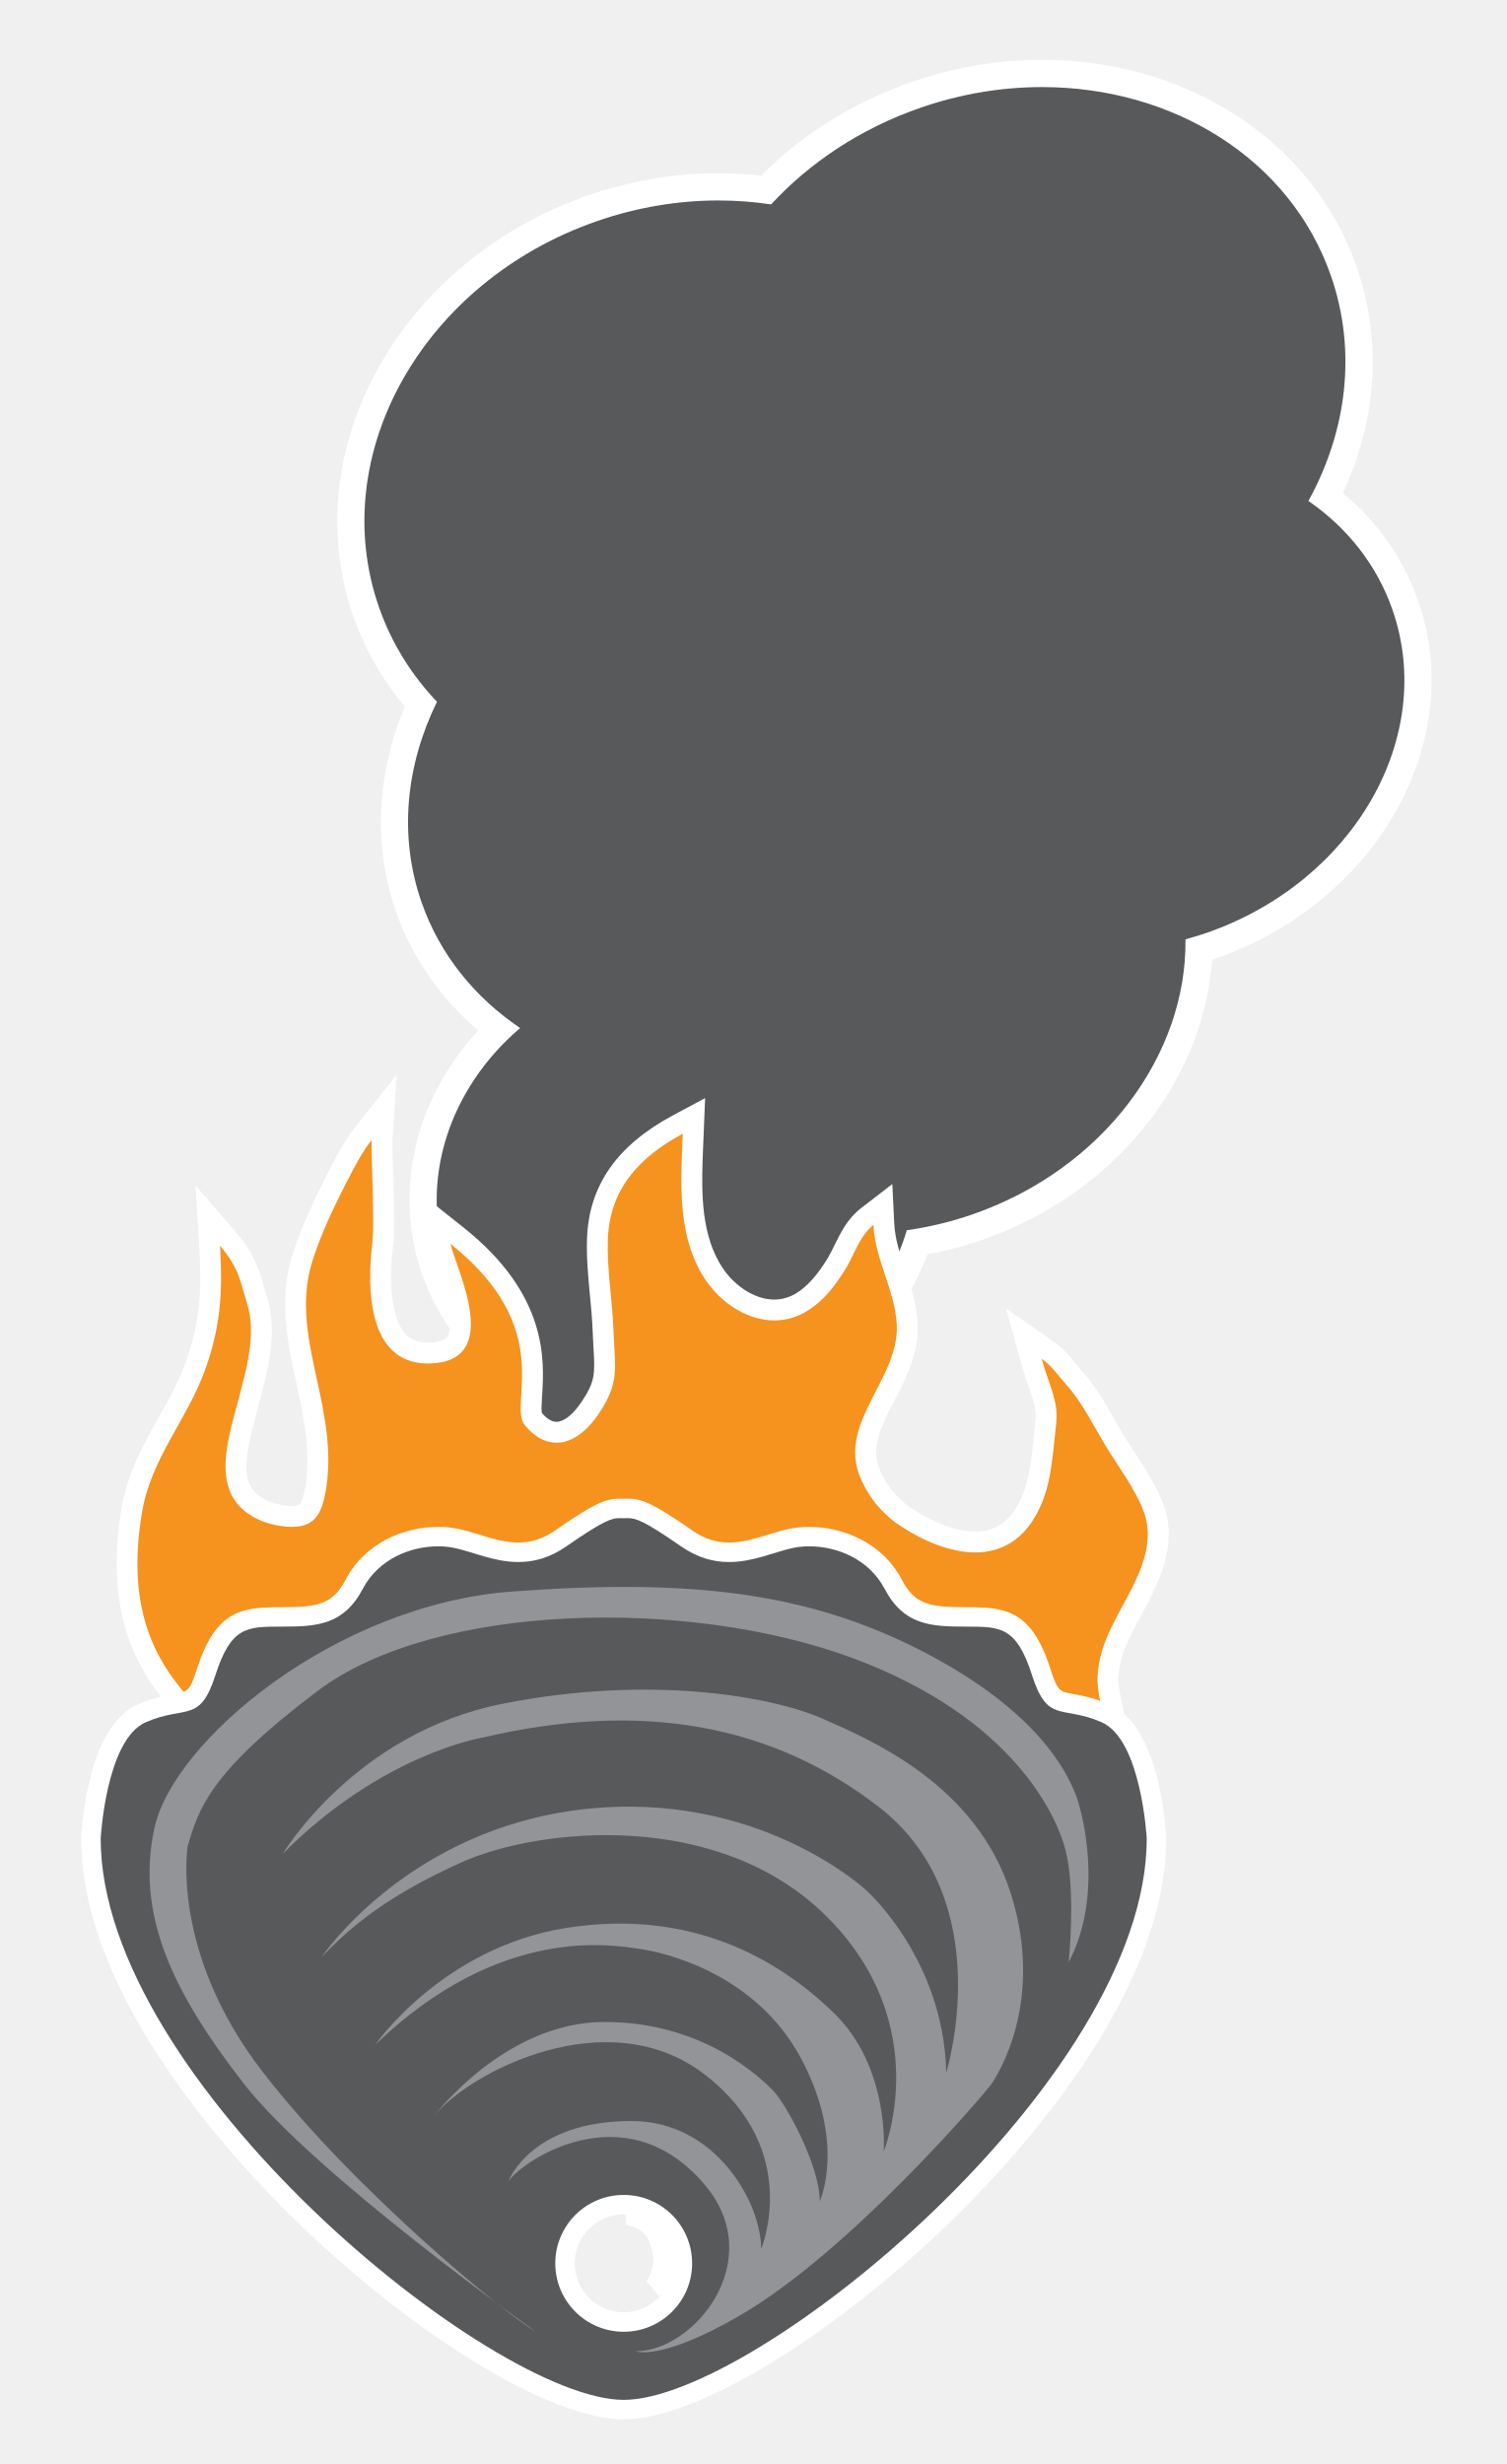
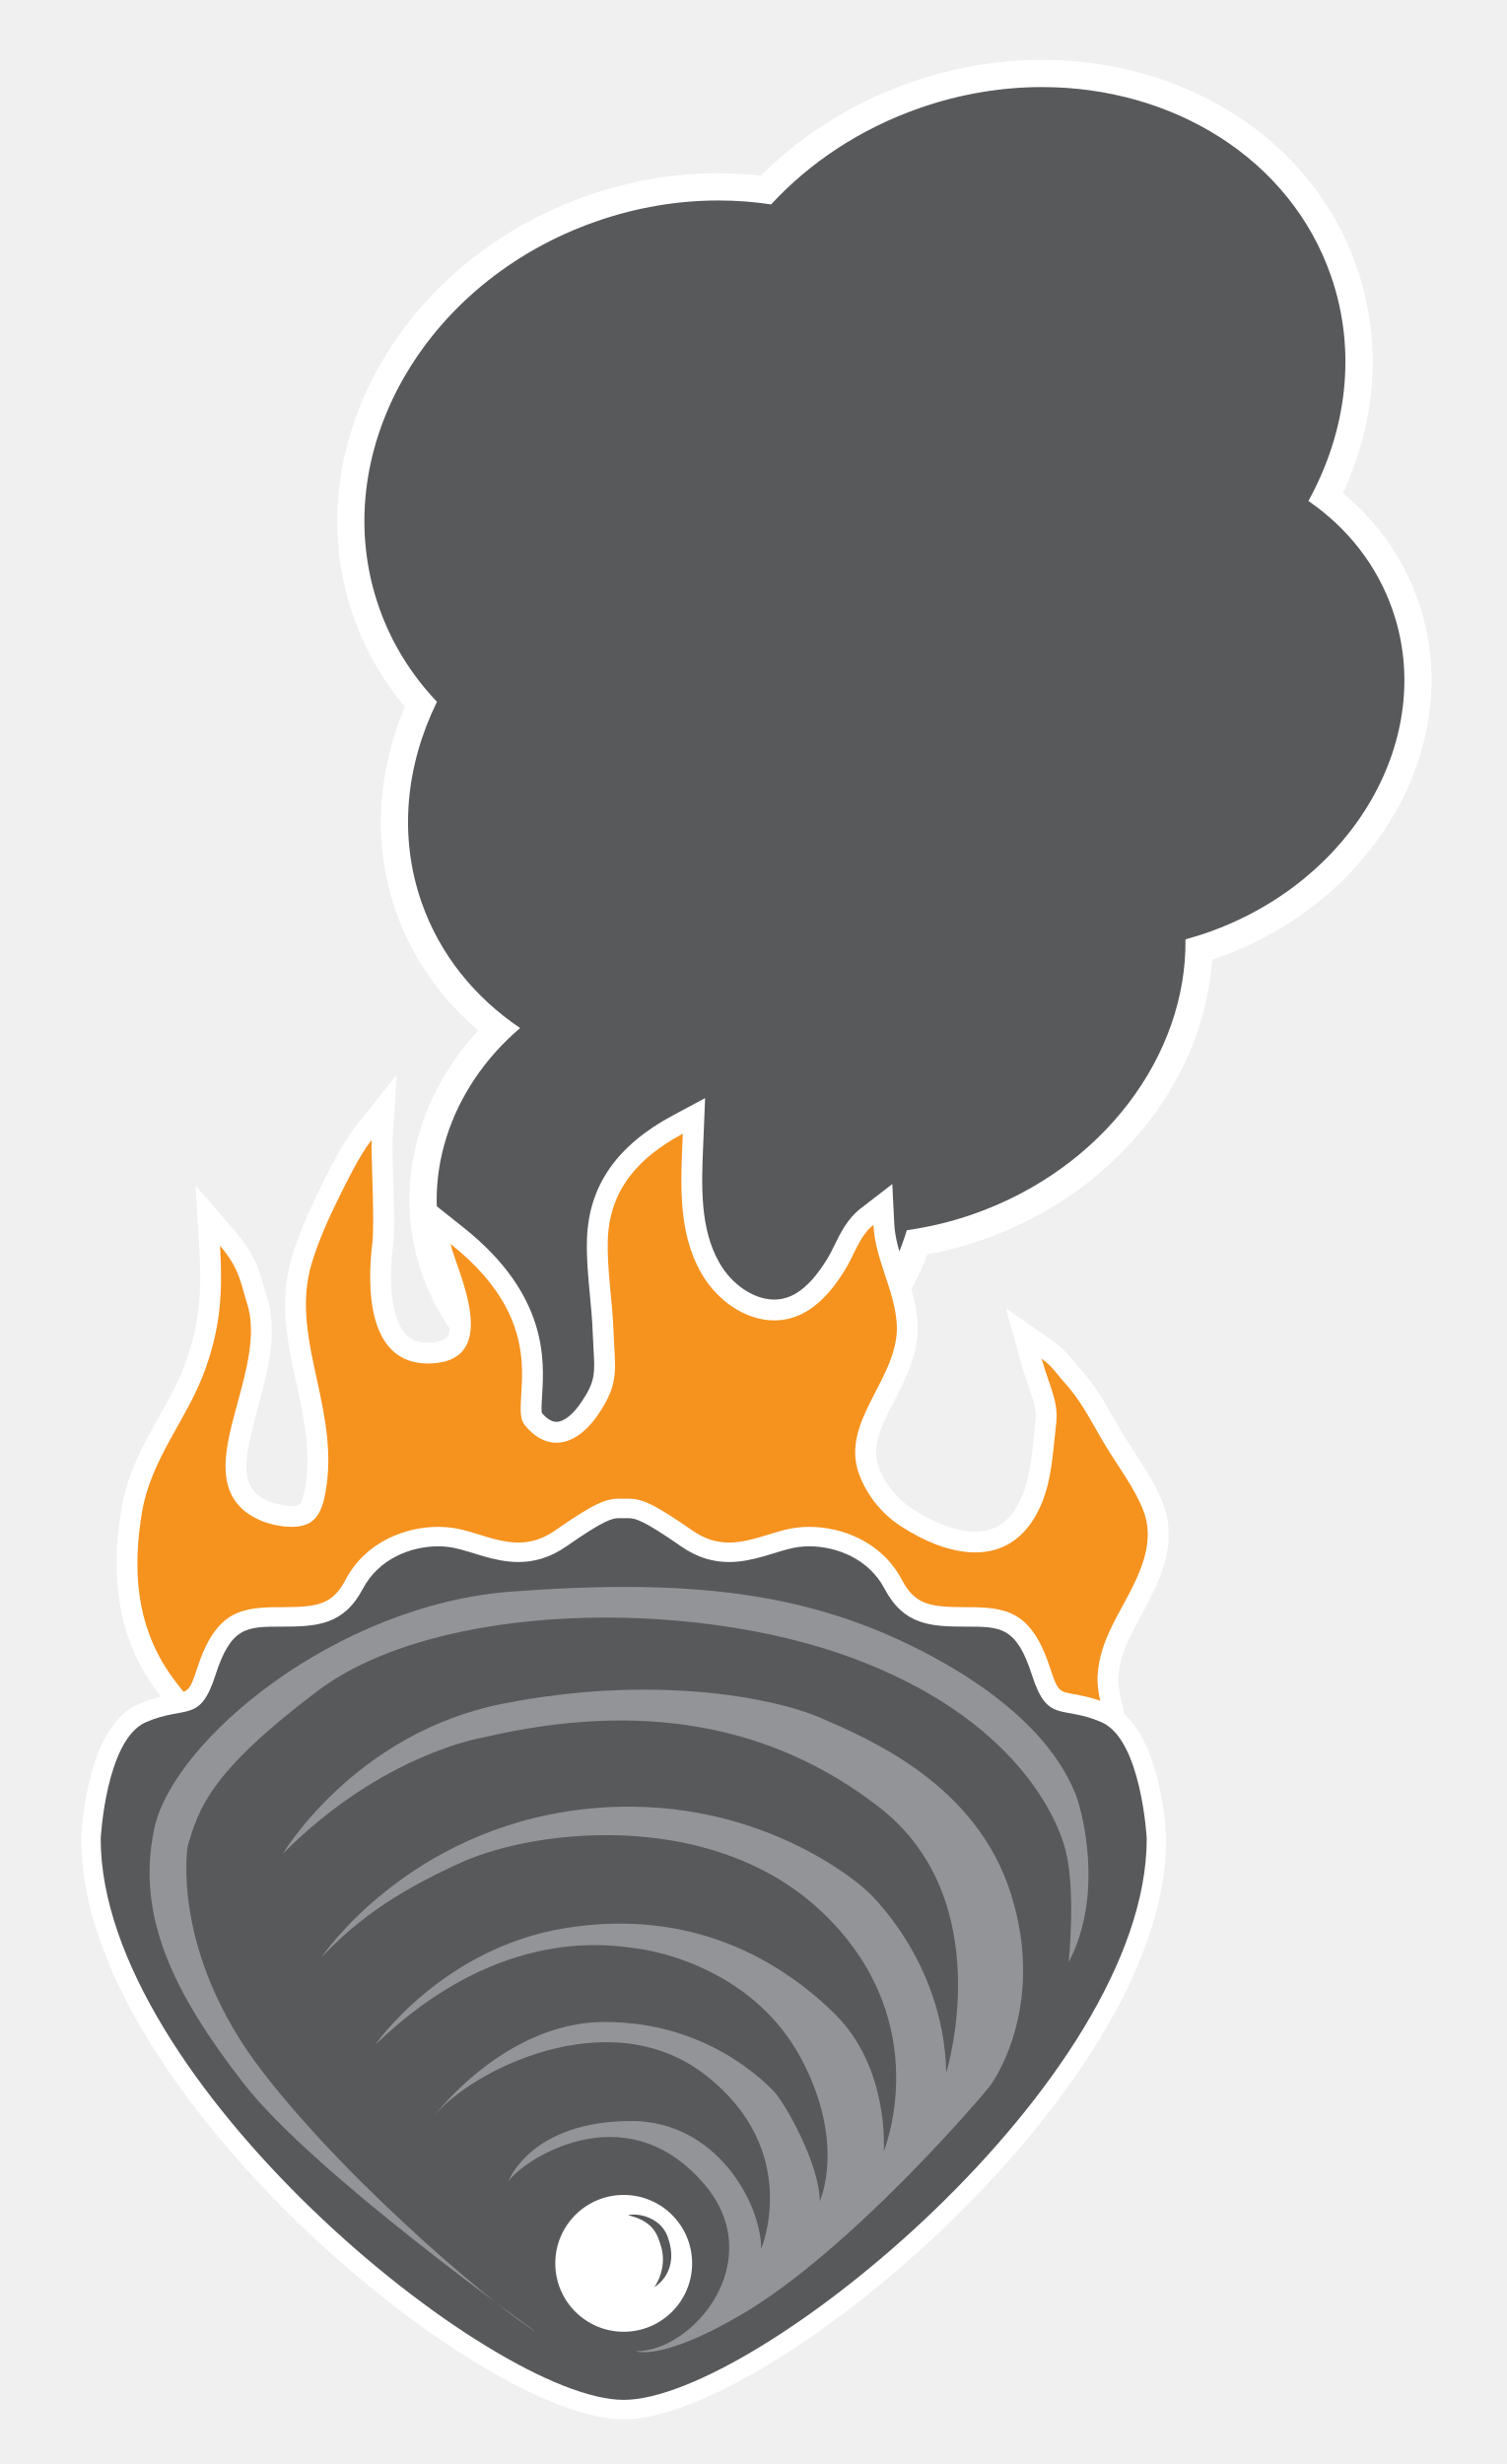
<svg xmlns="http://www.w3.org/2000/svg" version="1.1" id="Layer_1" x="0px" y="0px" width="217px" height="355px" viewBox="0 0 217 355" enable-background="new 0 0 217 355" xml:space="preserve">
  <g>
-     <path fill="#58595B" d="M85.457,230.595c-9.771,0-17.904-5.229-20.719-13.323c-2.592-7.441-0.148-15.773,6.227-21.787   c-3.794-3.474-6.648-7.777-8.316-12.567c-4.142-11.9-0.535-25.242,9.178-34.625c-6.07-4.644-10.523-10.708-12.947-17.664   c-3.229-9.279-2.604-19.585,1.742-29.164c-3.514-3.938-6.162-8.427-7.881-13.363c-8.002-22.985,6.604-49.035,32.559-58.069   c5.928-2.063,12.05-3.11,18.195-3.11c2.3,0,4.604,0.15,6.867,0.446c5.845-6.073,13.258-10.784,21.504-13.657   c5.958-2.075,12.104-3.126,18.267-3.126c20.378,0,37.438,11.181,43.464,28.485c3.667,10.531,2.749,22.013-2.562,32.517   c5.353,4.087,9.29,9.457,11.437,15.622c6.727,19.328-5.811,41.325-27.949,49.034c-0.558,0.193-1.141,0.381-1.78,0.573   c-0.505,17.253-13.434,33.545-31.937,39.982c-2.816,0.979-5.723,1.717-8.657,2.2c-3.332,9.9-11.193,18.1-21.426,22.387   c3.704,10.873-3.514,23.251-16.138,27.646C91.602,230.068,88.53,230.595,85.457,230.595L85.457,230.595z" />
-     <path fill="#FFFFFF" d="M150.132,12.545c18.832,0,35.737,10.296,41.612,27.169c3.79,10.884,2.274,22.47-3.237,32.458   c5.544,3.829,9.84,9.152,12.112,15.68c6.382,18.336-5.59,39.172-26.742,46.538c-1.028,0.356-2.054,0.66-3.084,0.944   c0.214,16.646-11.836,33.071-30.633,39.611c-3.161,1.099-6.348,1.854-9.514,2.298c-2.979,10.077-11.124,18.931-22.496,23.04   c0.252,0.528,0.484,1.072,0.684,1.639c3.439,9.888-3.226,21.194-14.895,25.256c-2.838,0.988-5.711,1.456-8.482,1.456   c-8.619,0-16.266-4.524-18.867-12.007c-2.611-7.499,0.6-15.801,7.387-21.155c-4.275-3.372-7.61-7.841-9.478-13.2   c-4.247-12.207,0.305-25.545,10.438-34.157c-6.529-4.411-11.57-10.566-14.207-18.133c-3.33-9.568-2.246-19.75,2.227-28.876   c-3.664-3.848-6.547-8.428-8.366-13.65c-7.655-21.994,6.377-46.879,31.353-55.573c5.856-2.039,11.793-3.001,17.551-3.001   c2.575,0,5.117,0.193,7.598,0.568c5.567-6.023,12.852-10.904,21.418-13.888C138.391,13.515,144.352,12.545,150.132,12.545    M150.132,8.624c-6.383,0-12.745,1.088-18.911,3.235c-8.216,2.862-15.636,7.491-21.582,13.446c-2.031-0.229-4.09-0.344-6.145-0.344   c-6.364,0-12.703,1.083-18.84,3.219C57.68,37.57,42.531,64.739,50.889,88.745c1.667,4.786,4.165,9.17,7.441,13.067   c-4.094,9.709-4.568,20.074-1.303,29.459c2.316,6.648,6.387,12.517,11.888,17.191c-9.089,9.8-12.286,23.125-8.119,35.099   c1.556,4.466,4.077,8.531,7.39,11.953c-5.859,6.401-7.944,14.807-5.299,22.403c3.093,8.892,11.952,14.639,22.57,14.639   c3.293,0,6.581-0.563,9.771-1.674c12.984-4.52,20.639-16.963,17.854-28.399c9.593-4.491,17.014-12.335,20.53-21.751   c2.655-0.497,5.281-1.194,7.835-2.082c9.851-3.427,18.245-9.425,24.277-17.344c5.261-6.906,8.367-14.982,8.907-23.031   c0.179-0.059,0.355-0.119,0.529-0.179c23.164-8.067,36.243-31.183,29.161-51.531c-2.102-6.038-5.819-11.35-10.84-15.532   c4.929-10.587,5.642-22.046,1.965-32.607c-3.137-9.006-9.2-16.588-17.536-21.925C169.863,11.347,160.258,8.624,150.132,8.624   L150.132,8.624z" />
+     <path fill="#58595B" d="M85.457,230.596c-9.771,0-17.904-5.229-20.719-13.324c-2.592-7.44-0.148-15.772,6.227-21.787   c-3.794-3.473-6.648-7.776-8.316-12.566c-4.142-11.9-0.535-25.242,9.178-34.625c-6.07-4.644-10.523-10.708-12.947-17.664   c-3.229-9.279-2.604-19.585,1.742-29.164c-3.514-3.938-6.162-8.427-7.881-13.363C44.739,65.117,59.345,39.067,85.3,30.033   c5.928-2.063,12.05-3.11,18.195-3.11c2.3,0,4.604,0.15,6.866,0.446c5.846-6.073,13.259-10.784,21.505-13.657   c5.958-2.075,12.104-3.126,18.267-3.126c20.379,0,37.438,11.181,43.465,28.485c3.666,10.531,2.748,22.013-2.562,32.517   c5.354,4.087,9.29,9.457,11.438,15.622c6.727,19.328-5.812,41.325-27.949,49.034c-0.559,0.193-1.142,0.381-1.78,0.573   c-0.505,17.253-13.435,33.545-31.937,39.982c-2.816,0.979-5.724,1.717-8.658,2.2c-3.332,9.899-11.192,18.101-21.426,22.387   c3.704,10.873-3.514,23.251-16.138,27.646C91.602,230.068,88.53,230.596,85.457,230.596L85.457,230.596z" />
+     <path fill="#FFFFFF" d="M150.132,12.545c18.832,0,35.737,10.296,41.612,27.169c3.79,10.884,2.273,22.47-3.237,32.458   c5.544,3.829,9.841,9.152,12.112,15.68c6.382,18.336-5.59,39.172-26.742,46.538c-1.027,0.356-2.054,0.66-3.084,0.944   c0.214,16.646-11.836,33.071-30.633,39.611c-3.161,1.099-6.348,1.854-9.514,2.298c-2.979,10.077-11.125,18.931-22.497,23.04   c0.252,0.527,0.484,1.072,0.684,1.639c3.439,9.889-3.226,21.194-14.895,25.256c-2.838,0.988-5.711,1.456-8.482,1.456   c-8.619,0-16.266-4.524-18.867-12.007c-2.611-7.499,0.6-15.801,7.387-21.154c-4.275-3.373-7.61-7.842-9.478-13.201   c-4.247-12.207,0.305-25.544,10.438-34.156c-6.529-4.411-11.57-10.566-14.207-18.133c-3.33-9.568-2.246-19.75,2.227-28.876   c-3.664-3.848-6.547-8.428-8.366-13.65c-7.655-21.994,6.377-46.879,31.353-55.573c5.856-2.039,11.793-3.001,17.551-3.001   c2.575,0,5.117,0.193,7.598,0.568c5.567-6.023,12.853-10.904,21.419-13.888C138.391,13.515,144.352,12.545,150.132,12.545    M150.132,8.624c-6.383,0-12.745,1.088-18.911,3.235c-8.216,2.862-15.636,7.491-21.582,13.446c-2.031-0.229-4.09-0.344-6.145-0.344   c-6.364,0-12.703,1.083-18.84,3.219C57.68,37.57,42.531,64.739,50.889,88.745c1.667,4.786,4.165,9.17,7.441,13.067   c-4.094,9.709-4.568,20.074-1.303,29.459c2.316,6.648,6.387,12.517,11.888,17.191c-9.089,9.8-12.286,23.125-8.119,35.099   c1.556,4.467,4.077,8.531,7.39,11.953c-5.859,6.401-7.944,14.807-5.299,22.403c3.093,8.892,11.952,14.64,22.57,14.64   c3.293,0,6.581-0.563,9.771-1.675c12.984-4.521,20.639-16.963,17.854-28.399c9.593-4.49,17.014-12.334,20.529-21.75   c2.656-0.498,5.281-1.194,7.836-2.082c9.851-3.427,18.244-9.425,24.277-17.344c5.26-6.906,8.366-14.982,8.906-23.031   c0.18-0.059,0.355-0.119,0.529-0.179c23.164-8.067,36.242-31.183,29.16-51.531c-2.102-6.038-5.818-11.35-10.84-15.532   c4.93-10.587,5.643-22.046,1.965-32.607c-3.137-9.006-9.199-16.588-17.535-21.925C169.863,11.347,160.258,8.624,150.132,8.624   L150.132,8.624z" />
  </g>
  <g>
-     <path fill="#F6921E" d="M152.203,263.54l-120.334-9.936l-0.385-0.722c-1.154-2.159-2.801-4.114-4.544-6.183   c-1.317-1.563-2.679-3.18-3.878-4.957c-4.424-6.551-5.729-14.179-4.103-24.006c0.819-4.952,3.073-8.98,5.255-12.875   c1.424-2.546,2.898-5.179,3.924-8.018c2.223-6.15,2.44-10.992,2.064-17.277l-0.266-4.43l2.901,3.357   c2.503,2.897,3.126,5.118,3.729,7.265c0.142,0.505,0.286,1.021,0.46,1.562c1.49,4.618,0.031,10.05-1.14,14.414l-0.419,1.562   c-1.891,6.997-2.795,12.128,2.812,14.439c0.824,0.341,2.298,0.738,3.74,0.738c0.879,0,1.389-0.152,1.661-0.279   c1.075-0.502,1.479-2.012,1.755-3.569c0.893-5.003,0.008-9.803-1.147-15.11l-0.113-0.52c-1.242-5.694-2.526-11.582-0.649-17.6   c0.895-2.871,2.158-5.916,3.977-9.582l0.166-0.333c1.115-2.252,2.98-6.02,4.698-8.187l2.981-3.761l-0.305,4.789   c-0.037,0.575,0.02,2.491,0.08,4.521c0.111,3.777,0.25,8.479,0.009,10.467c-0.776,6.4-0.01,11.438,2.102,13.82   c1.079,1.217,2.524,1.809,4.419,1.809c0.135,0,0.271-0.003,0.411-0.01c1.804-0.078,2.989-0.57,3.623-1.504   c1.655-2.439-0.233-7.864-1.361-11.104c-0.382-1.096-0.711-2.042-0.885-2.771l-1.011-4.232l3.406,2.708   c11.607,9.228,11.08,17.826,10.764,22.963c-0.088,1.442-0.18,2.934,0.158,3.361c0.723,0.914,1.9,2.004,3.414,2.004   c1.582,0,3.291-1.234,4.812-3.475c2.33-3.43,2.233-5.064,2.023-8.648c-0.043-0.732-0.09-1.53-0.121-2.418   c-0.059-1.734-0.23-3.547-0.397-5.299c-0.249-2.607-0.505-5.304-0.42-7.954c0.228-7.073,4.019-12.484,11.594-16.543l2.315-1.241   l-0.159,3.908c-0.267,6.233-0.543,12.68,2.541,18.037c2.069,3.599,5.761,6.016,9.185,6.016c1.422,0,2.784-0.401,4.048-1.192   c1.744-1.094,3.311-2.835,4.93-5.481c0.36-0.585,0.689-1.258,1.038-1.97c0.815-1.665,1.739-3.551,3.358-4.799l2.276-1.755   l0.141,2.871c0.115,2.351,0.846,4.55,1.619,6.878c0.762,2.297,1.55,4.672,1.732,7.259c0.275,3.9-1.484,7.314-3.188,10.615   c-1.882,3.65-3.66,7.099-2.318,10.729c0.985,2.663,2.924,5.094,5.317,6.668c3.53,2.323,7.083,3.603,10.002,3.603   c3.699,0,6.44-2.032,8.146-6.04c1.155-2.714,1.473-5.847,1.779-8.876c0.077-0.755,0.153-1.507,0.24-2.25   c0.235-1.983-0.258-3.415-1.004-5.581c-0.324-0.941-0.691-2.008-1.041-3.262l-1.125-4.034l3.433,2.399   c1.247,0.872,2.053,1.865,2.765,2.742c0.261,0.321,0.515,0.637,0.786,0.933c1.988,2.168,3.354,4.57,4.677,6.894   c0.458,0.805,0.921,1.619,1.416,2.438c0.535,0.884,1.103,1.752,1.672,2.623c1.405,2.151,2.859,4.376,3.851,6.865   c1.787,4.489,0.146,8.852-1.696,12.525c-0.426,0.851-0.881,1.688-1.337,2.525c-0.539,0.992-1.097,2.018-1.582,3.033   c-1.146,2.383-1.694,4.253-1.835,6.255c-0.103,1.473,0.2,2.833,0.521,4.273c0.219,0.982,0.445,1.998,0.564,3.116   c0.472,4.453-1.828,7.674-3.676,10.263c-0.146,0.205-0.315,0.492-0.507,0.813c-0.94,1.573-2.229,3.728-4.223,3.728L152.203,263.54z   " />
-     <path fill="#FFFFFF" d="M98.374,163.341c-0.272,6.764-0.836,14.01,2.687,20.129c2.191,3.81,6.253,6.769,10.486,6.769   c1.621,0,3.269-0.434,4.845-1.421c2.309-1.447,4.011-3.677,5.414-5.971c1.259-2.046,2.075-4.854,4.032-6.363   c0.245,4.993,3.007,9.255,3.354,14.169c0.547,7.749-8.27,14.042-5.417,21.76c1.107,2.991,3.242,5.653,5.901,7.402   c3.438,2.263,7.291,3.85,10.827,3.85c3.884,0,7.384-1.915,9.528-6.954c1.539-3.612,1.675-7.688,2.13-11.537   c0.391-3.3-0.947-5.325-2.09-9.423c1.52,1.062,2.312,2.375,3.304,3.458c2.532,2.761,3.981,5.902,5.916,9.095   c1.843,3.047,4.085,5.936,5.411,9.266c1.547,3.886,0.124,7.771-1.644,11.297c-0.94,1.876-2.026,3.69-2.932,5.583   c-1.065,2.216-1.804,4.313-1.978,6.799c-0.192,2.745,0.804,4.965,1.089,7.652c0.392,3.697-1.367,6.378-3.404,9.231   c-0.744,1.044-2.038,3.912-3.507,3.912c-0.001,0-0.002,0-0.002,0l-119.517-9.868c-2.137-3.998-5.783-7.247-8.502-11.272   c-4.697-6.956-5.211-14.78-3.865-22.92c1.307-7.892,6.476-13.338,9.11-20.627c2.315-6.407,2.531-11.516,2.15-17.878   c2.85,3.298,2.987,5.483,3.896,8.305c1.426,4.419-0.195,9.943-1.336,14.219c-1.655,6.208-4.182,13.979,3.447,17.124   c1.117,0.462,2.787,0.852,4.312,0.852c0.851,0,1.656-0.122,2.296-0.42c1.771-0.827,2.286-2.906,2.599-4.668   c0.957-5.364-0.018-10.456-1.158-15.692c-1.254-5.762-2.609-11.539-0.797-17.353c1.007-3.23,2.387-6.334,3.889-9.361   c1.041-2.097,2.99-6.103,4.695-8.255c-0.109,1.728,0.461,11.906,0.098,14.902c-0.768,6.329-0.744,17.312,8.012,17.312   c0.156,0,0.315-0.004,0.477-0.011c10.301-0.446,3.704-13.328,2.772-17.229c15.41,12.251,8.259,23.017,10.677,26.079   c1.311,1.658,2.905,2.575,4.594,2.575c1.994,0,4.118-1.281,6.056-4.133c3.126-4.604,2.346-6.607,2.161-11.962   c-0.147-4.343-0.957-8.824-0.818-13.152C87.809,171.253,92.183,166.658,98.374,163.341 M57.152,154.84l-5.961,7.521   c-1.816,2.292-3.727,6.148-4.867,8.453l-0.166,0.333c-1.854,3.738-3.146,6.854-4.065,9.803c-1.995,6.396-0.667,12.481,0.616,18.366   l0.113,0.519c1.121,5.148,1.98,9.795,1.137,14.526c-0.327,1.845-0.677,2.363-0.912,2.474c-0.029,0.014-0.316,0.137-1.025,0.137   c-1.145,0-2.414-0.312-3.166-0.623c-4.344-1.791-3.896-5.405-1.937-12.66l0.245-0.913l0.174-0.65   c1.223-4.555,2.744-10.224,1.119-15.265c-0.168-0.521-0.307-1.019-0.443-1.507c-0.617-2.197-1.315-4.688-4.039-7.84l-5.802-6.715   l0.53,8.858c0.365,6.089,0.158,10.77-1.977,16.677c-0.984,2.723-2.363,5.187-3.823,7.794c-2.243,4.008-4.563,8.152-5.425,13.364   c-1.67,10.09-0.25,18.298,4.339,25.092c1.245,1.843,2.632,3.49,3.974,5.083c1.691,2.008,3.288,3.903,4.368,5.924l0.771,1.443   l1.632,0.135l119.517,9.868l0.123,0.01h0.124c2.849,0,4.452-2.684,5.514-4.459c0.162-0.272,0.347-0.58,0.441-0.713   c1.889-2.646,4.478-6.271,3.945-11.292c-0.128-1.203-0.363-2.262-0.591-3.285c-0.31-1.388-0.576-2.587-0.488-3.841   c0.128-1.825,0.616-3.479,1.688-5.707c0.472-0.985,0.996-1.949,1.551-2.969c0.451-0.831,0.919-1.69,1.359-2.569   c1.991-3.973,3.756-8.713,1.749-13.755c-1.047-2.629-2.542-4.918-3.989-7.132c-0.579-0.887-1.127-1.725-1.643-2.577   c-0.482-0.797-0.947-1.613-1.396-2.404c-1.363-2.396-2.772-4.873-4.876-7.166c-0.229-0.25-0.471-0.548-0.727-0.863   c-0.735-0.906-1.65-2.034-3.069-3.026l-6.865-4.801l2.25,8.069c0.361,1.298,0.736,2.387,1.067,3.348   c0.703,2.041,1.127,3.272,0.933,4.915c-0.089,0.752-0.166,1.512-0.243,2.275c-0.31,3.053-0.601,5.936-1.667,8.438   c-1.489,3.499-3.639,5.128-6.765,5.128c-2.629,0-5.888-1.191-9.176-3.355c-2.132-1.402-3.858-3.565-4.735-5.936   c-1.111-3.008,0.444-6.025,2.245-9.519c1.714-3.323,3.656-7.089,3.352-11.41c-0.196-2.775-1.015-5.241-1.807-7.626   c-0.739-2.228-1.438-4.332-1.543-6.479l-0.282-5.742l-4.553,3.511c-1.896,1.462-2.902,3.516-3.79,5.327   c-0.332,0.679-0.646,1.32-0.967,1.841c-1.497,2.447-2.91,4.033-4.451,5c-1.02,0.638-2.113,0.962-3.249,0.962   c-2.904,0-6.072-2.114-7.882-5.263c-2.867-4.979-2.601-11.204-2.343-17.224l0.054-1.286l0.211-5.251l-4.632,2.481   c-8.088,4.334-12.14,10.163-12.385,17.819c-0.089,2.745,0.173,5.49,0.426,8.145c0.172,1.81,0.335,3.519,0.393,5.206   c0.031,0.903,0.078,1.713,0.121,2.456c0.207,3.522,0.276,4.71-1.766,7.717c-1.216,1.79-2.518,2.816-3.57,2.816   c-0.877,0-1.664-0.75-2.117-1.287c-0.08-0.462-0.008-1.621,0.045-2.483c0.311-5.074,0.891-14.518-11.328-24.231l-6.814-5.417   l2.022,8.467c0.191,0.803,0.532,1.781,0.927,2.916c0.899,2.581,2.77,7.951,1.537,9.767c-0.428,0.631-1.565,0.81-2.443,0.848   c-0.119,0.005-0.234,0.008-0.348,0.008c-1.918,0-2.799-0.744-3.295-1.304c-1.799-2.03-2.447-6.757-1.734-12.643   c0.236-1.946,0.145-5.824,0.001-10.692c-0.054-1.816-0.114-3.875-0.083-4.381L57.152,154.84L57.152,154.84z" />
+     <path fill="#F6921E" d="M152.203,263.54l-120.334-9.937l-0.385-0.722c-1.154-2.159-2.801-4.114-4.544-6.183   c-1.317-1.562-2.679-3.18-3.878-4.957c-4.424-6.551-5.729-14.18-4.103-24.006c0.819-4.952,3.073-8.98,5.255-12.875   c1.424-2.547,2.898-5.18,3.924-8.019c2.223-6.149,2.44-10.991,2.064-17.276l-0.266-4.43l2.901,3.357   c2.503,2.897,3.126,5.118,3.729,7.265c0.142,0.506,0.286,1.021,0.46,1.562c1.49,4.617,0.031,10.05-1.14,14.414l-0.419,1.562   c-1.891,6.997-2.795,12.128,2.812,14.438c0.824,0.342,2.298,0.738,3.74,0.738c0.879,0,1.389-0.152,1.661-0.279   c1.075-0.502,1.479-2.012,1.755-3.568c0.893-5.003,0.008-9.803-1.147-15.109l-0.113-0.521c-1.242-5.694-2.526-11.582-0.649-17.601   c0.895-2.871,2.158-5.916,3.977-9.582l0.166-0.333c1.115-2.252,2.98-6.02,4.698-8.187l2.981-3.761l-0.305,4.789   c-0.037,0.575,0.02,2.491,0.08,4.521c0.111,3.777,0.25,8.479,0.009,10.467c-0.776,6.4-0.01,11.438,2.102,13.82   c1.079,1.217,2.524,1.809,4.419,1.809c0.135,0,0.271-0.002,0.411-0.01c1.804-0.078,2.989-0.57,3.623-1.504   c1.655-2.439-0.233-7.863-1.361-11.104c-0.382-1.096-0.711-2.043-0.885-2.771l-1.011-4.232l3.406,2.708   c11.607,9.228,11.08,17.826,10.764,22.963c-0.088,1.441-0.18,2.934,0.158,3.361c0.723,0.914,1.9,2.004,3.414,2.004   c1.582,0,3.291-1.234,4.812-3.476c2.33-3.43,2.233-5.063,2.023-8.647c-0.043-0.732-0.09-1.53-0.121-2.418   c-0.059-1.734-0.23-3.547-0.397-5.299c-0.249-2.607-0.505-5.305-0.42-7.955c0.228-7.073,4.019-12.483,11.594-16.542l2.315-1.241   l-0.159,3.908c-0.267,6.233-0.543,12.68,2.541,18.038c2.069,3.598,5.761,6.016,9.185,6.016c1.422,0,2.784-0.401,4.048-1.192   c1.744-1.094,3.312-2.835,4.931-5.481c0.359-0.584,0.688-1.258,1.037-1.97c0.815-1.665,1.739-3.551,3.358-4.799l2.276-1.755   l0.141,2.871c0.115,2.352,0.846,4.55,1.619,6.878c0.762,2.297,1.55,4.672,1.732,7.259c0.274,3.9-1.484,7.314-3.188,10.615   c-1.882,3.65-3.66,7.1-2.317,10.729c0.984,2.664,2.924,5.094,5.316,6.668c3.529,2.323,7.083,3.604,10.002,3.604   c3.699,0,6.439-2.032,8.146-6.04c1.154-2.714,1.473-5.847,1.778-8.876c0.077-0.755,0.153-1.507,0.24-2.25   c0.235-1.982-0.258-3.415-1.004-5.581c-0.324-0.94-0.69-2.008-1.041-3.263l-1.125-4.033l3.433,2.398   c1.247,0.873,2.053,1.865,2.766,2.742c0.261,0.321,0.515,0.637,0.785,0.934c1.988,2.168,3.354,4.57,4.678,6.894   c0.457,0.806,0.921,1.619,1.416,2.438c0.535,0.884,1.103,1.752,1.672,2.623c1.404,2.15,2.859,4.375,3.852,6.865   c1.786,4.488,0.146,8.852-1.697,12.524c-0.426,0.851-0.881,1.688-1.336,2.524c-0.539,0.992-1.098,2.019-1.582,3.033   c-1.146,2.383-1.694,4.254-1.836,6.256c-0.103,1.473,0.2,2.832,0.521,4.272c0.219,0.981,0.445,1.998,0.564,3.116   c0.472,4.453-1.828,7.674-3.676,10.263c-0.146,0.205-0.316,0.492-0.508,0.813c-0.939,1.572-2.229,3.728-4.223,3.728L152.203,263.54   z" />
+     <path fill="#FFFFFF" d="M98.374,163.341c-0.272,6.764-0.836,14.01,2.687,20.13c2.191,3.809,6.253,6.768,10.486,6.768   c1.621,0,3.27-0.434,4.846-1.42c2.309-1.447,4.01-3.678,5.414-5.971c1.258-2.047,2.074-4.854,4.031-6.364   c0.245,4.993,3.008,9.254,3.354,14.168c0.547,7.75-8.27,14.043-5.416,21.761c1.106,2.991,3.242,5.653,5.9,7.401   c3.438,2.264,7.291,3.851,10.827,3.851c3.884,0,7.384-1.915,9.528-6.954c1.539-3.611,1.675-7.688,2.13-11.537   c0.391-3.3-0.947-5.324-2.091-9.423c1.521,1.062,2.312,2.375,3.305,3.458c2.532,2.762,3.98,5.902,5.916,9.096   c1.843,3.047,4.085,5.936,5.411,9.266c1.547,3.886,0.124,7.771-1.644,11.297c-0.94,1.876-2.026,3.689-2.933,5.583   c-1.065,2.216-1.804,4.313-1.978,6.799c-0.192,2.745,0.804,4.965,1.088,7.651c0.393,3.697-1.366,6.379-3.403,9.231   c-0.744,1.044-2.038,3.912-3.507,3.912c-0.001,0-0.002,0-0.002,0l-119.517-9.868c-2.137-3.998-5.783-7.247-8.502-11.271   c-4.697-6.957-5.211-14.78-3.865-22.92c1.307-7.893,6.476-13.338,9.11-20.627c2.315-6.407,2.531-11.517,2.15-17.879   c2.85,3.299,2.987,5.483,3.896,8.306c1.426,4.419-0.195,9.942-1.336,14.219c-1.655,6.208-4.182,13.979,3.447,17.124   c1.117,0.462,2.787,0.852,4.312,0.852c0.851,0,1.656-0.121,2.296-0.42c1.771-0.826,2.286-2.906,2.599-4.668   c0.957-5.363-0.018-10.455-1.158-15.691c-1.254-5.762-2.609-11.539-0.797-17.354c1.007-3.23,2.387-6.334,3.889-9.361   c1.041-2.097,2.99-6.103,4.695-8.255c-0.109,1.728,0.461,11.906,0.098,14.902c-0.768,6.329-0.744,17.312,8.012,17.312   c0.156,0,0.315-0.004,0.477-0.01c10.301-0.447,3.704-13.328,2.772-17.229c15.41,12.251,8.259,23.017,10.677,26.079   c1.311,1.658,2.905,2.574,4.594,2.574c1.994,0,4.118-1.28,6.056-4.133c3.126-4.604,2.346-6.606,2.161-11.962   c-0.147-4.343-0.957-8.823-0.818-13.151C87.809,171.253,92.183,166.658,98.374,163.341 M57.152,154.84l-5.961,7.521   c-1.816,2.292-3.727,6.148-4.867,8.453l-0.166,0.333c-1.854,3.738-3.146,6.854-4.065,9.803c-1.995,6.396-0.667,12.481,0.616,18.366   l0.113,0.519c1.121,5.147,1.98,9.795,1.137,14.526c-0.327,1.845-0.677,2.363-0.912,2.474c-0.029,0.015-0.316,0.138-1.025,0.138   c-1.145,0-2.414-0.312-3.166-0.623c-4.344-1.791-3.896-5.406-1.937-12.66l0.245-0.914l0.174-0.649   c1.223-4.556,2.744-10.224,1.119-15.265c-0.168-0.521-0.307-1.02-0.443-1.508c-0.617-2.197-1.315-4.688-4.039-7.839l-5.802-6.715   l0.53,8.858c0.365,6.089,0.158,10.77-1.977,16.677c-0.984,2.723-2.363,5.188-3.823,7.794c-2.243,4.008-4.563,8.151-5.425,13.364   c-1.67,10.09-0.25,18.298,4.339,25.092c1.245,1.843,2.632,3.49,3.974,5.083c1.691,2.008,3.288,3.903,4.368,5.924l0.771,1.443   l1.632,0.135l119.517,9.868l0.123,0.01h0.124c2.849,0,4.451-2.684,5.514-4.459c0.162-0.271,0.348-0.58,0.441-0.713   c1.889-2.646,4.478-6.271,3.945-11.292c-0.129-1.203-0.363-2.263-0.592-3.285c-0.31-1.388-0.576-2.587-0.488-3.841   c0.129-1.825,0.617-3.479,1.688-5.707c0.472-0.984,0.996-1.949,1.551-2.969c0.451-0.831,0.919-1.69,1.359-2.569   c1.991-3.974,3.756-8.713,1.749-13.755c-1.047-2.629-2.542-4.918-3.989-7.132c-0.579-0.888-1.127-1.726-1.644-2.577   c-0.481-0.797-0.946-1.613-1.396-2.404c-1.362-2.396-2.772-4.873-4.876-7.166c-0.229-0.25-0.471-0.548-0.727-0.863   c-0.735-0.905-1.65-2.033-3.069-3.025l-6.865-4.801l2.25,8.068c0.361,1.299,0.736,2.387,1.067,3.348   c0.703,2.041,1.127,3.272,0.933,4.916c-0.089,0.752-0.165,1.512-0.243,2.274c-0.31,3.054-0.601,5.937-1.666,8.438   c-1.49,3.498-3.64,5.128-6.766,5.128c-2.629,0-5.889-1.191-9.176-3.354c-2.133-1.402-3.858-3.565-4.735-5.937   c-1.11-3.009,0.444-6.025,2.245-9.519c1.714-3.324,3.656-7.09,3.352-11.41c-0.195-2.775-1.015-5.241-1.807-7.627   c-0.738-2.228-1.438-4.332-1.543-6.479l-0.281-5.742l-4.554,3.511c-1.896,1.462-2.901,3.516-3.79,5.327   c-0.332,0.68-0.646,1.32-0.967,1.842c-1.497,2.446-2.91,4.033-4.451,5c-1.02,0.638-2.113,0.961-3.249,0.961   c-2.904,0-6.072-2.113-7.882-5.262c-2.867-4.979-2.601-11.205-2.343-17.225l0.054-1.286l0.211-5.251l-4.632,2.481   c-8.088,4.334-12.14,10.163-12.385,17.819c-0.089,2.745,0.173,5.49,0.426,8.146c0.172,1.81,0.335,3.519,0.393,5.205   c0.031,0.904,0.078,1.714,0.121,2.457c0.207,3.521,0.276,4.709-1.766,7.717c-1.216,1.789-2.518,2.816-3.57,2.816   c-0.877,0-1.664-0.75-2.117-1.287c-0.08-0.463-0.008-1.621,0.045-2.483c0.311-5.074,0.891-14.519-11.328-24.231l-6.814-5.417   l2.022,8.467c0.191,0.803,0.532,1.781,0.927,2.916c0.899,2.58,2.77,7.951,1.537,9.767c-0.428,0.631-1.565,0.81-2.443,0.849   c-0.119,0.004-0.234,0.008-0.348,0.008c-1.918,0-2.799-0.744-3.295-1.305c-1.799-2.029-2.447-6.757-1.734-12.643   c0.236-1.946,0.145-5.824,0.001-10.692c-0.054-1.816-0.114-3.875-0.083-4.381L57.152,154.84L57.152,154.84z" />
  </g>
  <g>
    <g>
-       <path fill="#58595B" d="M89.858,347.164c-9.833,0-29.089-11.682-45.785-27.776c-19.683-18.973-30.972-38.834-30.972-54.492    c0.083-1.623,0.982-15.289,7.352-18.058c1.994-0.868,3.562-1.149,4.821-1.376c2.352-0.423,3.144-0.565,4.417-4.526    c2.457-7.645,5.255-7.984,10.848-7.984c4.967,0,8.131-0.226,10.479-4.683c2.674-5.075,7.998-6.884,12.089-6.884    c0.894,0,1.759,0.083,2.573,0.248c0.936,0.189,1.895,0.484,2.91,0.798c1.938,0.597,3.939,1.214,6.092,1.214    c2.172,0,4.172-0.656,6.113-2.007c5.34-3.715,6.861-4.313,8.439-4.313l0.624,0.01l0.624-0.01c1.578,0,3.1,0.599,8.438,4.313    c1.941,1.351,3.941,2.007,6.114,2.007c2.151,0,4.154-0.617,6.092-1.214c1.016-0.313,1.976-0.608,2.91-0.798    c0.814-0.165,1.681-0.248,2.573-0.248c4.091,0,9.415,1.809,12.089,6.885c2.348,4.456,5.511,4.682,10.477,4.682    c5.595,0,8.394,0.34,10.851,7.984c1.272,3.961,2.064,4.104,4.416,4.526c1.259,0.227,2.825,0.508,4.82,1.376    c6.37,2.769,7.27,16.435,7.352,17.983c0.002,15.732-11.287,35.594-30.97,54.566C118.947,335.482,99.691,347.164,89.858,347.164    L89.858,347.164z M89.858,317.636c-4.661,0-8.454,3.792-8.454,8.453c0,4.662,3.793,8.455,8.454,8.455s8.454-3.793,8.454-8.455    C98.312,321.428,94.52,317.636,89.858,317.636L89.858,317.636z" />
-       <path fill="#FFFFFF" d="M90.482,218.727c1.07,0,2.228,0.299,7.638,4.062c2.437,1.695,4.751,2.259,6.915,2.259    c3.546,0,6.685-1.515,9.28-2.04c0.715-0.145,1.489-0.221,2.295-0.221c3.902,0,8.553,1.778,10.848,6.136    c2.77,5.257,6.713,5.432,11.718,5.432c5.007,0,7.262,0,9.515,7.011c2.253,7.009,4.257,4.255,10.013,6.759    c5.759,2.503,6.51,16.771,6.51,16.771c0,34.8-56.328,80.865-75.354,80.865c-19.025,0-75.354-46.065-75.354-80.865    c0,0,0.751-14.269,6.508-16.771c5.758-2.504,7.762,0.25,10.016-6.759c2.253-7.011,4.506-7.011,9.512-7.011    c5.007,0,8.95-0.175,11.721-5.432c2.295-4.358,6.943-6.136,10.847-6.136c0.806,0,1.581,0.076,2.296,0.221    c2.595,0.525,5.732,2.04,9.279,2.04c2.163,0,4.479-0.564,6.915-2.259c5.41-3.764,6.568-4.062,7.638-4.062    c0.202,0,0.4,0.011,0.624,0.011S90.281,218.727,90.482,218.727 M89.858,335.947c5.444,0,9.857-4.414,9.857-9.858    c0-5.443-4.413-9.856-9.857-9.856c-5.443,0-9.857,4.413-9.857,9.856C80.001,331.533,84.415,335.947,89.858,335.947     M90.482,215.921L90.482,215.921c-0.123,0-0.244,0.003-0.369,0.006c-0.082,0.002-0.166,0.005-0.255,0.005    s-0.173-0.003-0.255-0.005c-0.125-0.003-0.246-0.006-0.368-0.006c-1.978,0-3.671,0.689-9.241,4.565    c-1.722,1.197-3.41,1.755-5.312,1.755c-1.941,0-3.842-0.585-5.679-1.151c-1.05-0.323-2.042-0.629-3.044-0.832    c-0.906-0.184-1.866-0.276-2.853-0.276c-4.5,0-10.365,2.005-13.329,7.634c-1.895,3.595-4.038,3.934-9.238,3.934    c-5.769,0-9.443,0.433-12.184,8.958c-1.015,3.158-1.278,3.205-3.329,3.574c-1.261,0.227-2.987,0.537-5.134,1.47    c-6.994,3.041-8.05,16.525-8.19,19.197l-0.004,0.073v0.074c0,22.775,21.96,46.402,31.401,55.503    c17.206,16.585,36.434,28.168,46.759,28.168s29.554-11.583,46.76-28.168c9.44-9.101,31.4-32.727,31.4-55.503v-0.074l-0.004-0.073    c-0.141-2.672-1.196-16.156-8.193-19.197c-2.144-0.933-3.87-1.243-5.131-1.47c-2.05-0.369-2.313-0.416-3.329-3.574    c-2.739-8.525-6.415-8.958-12.186-8.958c-5.198,0-7.342-0.339-9.235-3.934c-2.965-5.628-8.83-7.634-13.33-7.634    c-0.986,0-1.945,0.093-2.852,0.276c-1.003,0.203-1.995,0.509-3.045,0.832c-1.838,0.566-3.739,1.151-5.679,1.151    c-1.902,0-3.591-0.558-5.312-1.755C94.152,216.61,92.459,215.921,90.482,215.921L90.482,215.921z M89.858,333.142    c-3.888,0-7.052-3.164-7.052-7.053c0-3.888,3.164-7.051,7.052-7.051s7.052,3.163,7.052,7.051    C96.91,329.978,93.746,333.142,89.858,333.142L89.858,333.142z" />
+       <path fill="#58595B" d="M89.858,347.164c-9.833,0-29.089-11.682-45.785-27.776c-19.683-18.973-30.972-38.833-30.972-54.491    c0.083-1.623,0.982-15.289,7.352-18.059c1.994-0.867,3.562-1.148,4.821-1.376c2.352-0.423,3.144-0.565,4.417-4.526    c2.457-7.645,5.255-7.983,10.848-7.983c4.967,0,8.131-0.226,10.479-4.683c2.674-5.076,7.998-6.885,12.089-6.885    c0.894,0,1.759,0.083,2.573,0.248c0.936,0.189,1.895,0.484,2.91,0.799c1.938,0.596,3.939,1.213,6.092,1.213    c2.172,0,4.172-0.656,6.113-2.006c5.34-3.716,6.861-4.313,8.439-4.313l0.624,0.01l0.624-0.01c1.578,0,3.1,0.599,8.438,4.313    c1.941,1.35,3.941,2.006,6.114,2.006c2.151,0,4.153-0.617,6.092-1.213c1.017-0.313,1.976-0.608,2.91-0.799    c0.813-0.165,1.681-0.248,2.573-0.248c4.091,0,9.414,1.809,12.089,6.885c2.348,4.457,5.511,4.683,10.477,4.683    c5.595,0,8.394,0.34,10.851,7.983c1.272,3.961,2.064,4.104,4.416,4.526c1.26,0.228,2.826,0.509,4.82,1.376    c6.37,2.77,7.271,16.436,7.353,17.982c0.002,15.732-11.287,35.595-30.97,54.566C118.947,335.482,99.691,347.164,89.858,347.164    L89.858,347.164z M89.858,317.636c-4.661,0-8.454,3.792-8.454,8.453c0,4.662,3.793,8.455,8.454,8.455s8.454-3.793,8.454-8.455    C98.312,321.428,94.52,317.636,89.858,317.636L89.858,317.636z" />
+       <path fill="#FFFFFF" d="M90.482,218.727c1.07,0,2.228,0.299,7.638,4.062c2.437,1.695,4.751,2.259,6.915,2.259    c3.546,0,6.686-1.515,9.279-2.04c0.715-0.145,1.49-0.221,2.295-0.221c3.902,0,8.554,1.777,10.849,6.136    c2.771,5.257,6.713,5.433,11.718,5.433c5.008,0,7.262,0,9.516,7.011c2.252,7.009,4.257,4.255,10.013,6.759    c5.759,2.503,6.51,16.771,6.51,16.771c0,34.8-56.328,80.864-75.354,80.864c-19.025,0-75.354-46.064-75.354-80.864    c0,0,0.751-14.27,6.508-16.771c5.758-2.504,7.762,0.25,10.016-6.759c2.253-7.011,4.506-7.011,9.512-7.011    c5.007,0,8.95-0.176,11.721-5.433c2.295-4.358,6.943-6.136,10.847-6.136c0.806,0,1.581,0.076,2.296,0.221    c2.595,0.525,5.732,2.04,9.279,2.04c2.163,0,4.479-0.563,6.915-2.259c5.41-3.764,6.568-4.062,7.638-4.062    c0.202,0,0.4,0.012,0.624,0.012C90.086,218.738,90.281,218.727,90.482,218.727 M89.858,335.947c5.444,0,9.857-4.414,9.857-9.858    c0-5.442-4.413-9.855-9.857-9.855c-5.443,0-9.857,4.413-9.857,9.855C80.001,331.533,84.415,335.947,89.858,335.947     M90.482,215.921L90.482,215.921c-0.123,0-0.244,0.003-0.369,0.006c-0.082,0.003-0.166,0.005-0.255,0.005    s-0.173-0.002-0.255-0.005c-0.125-0.003-0.246-0.006-0.368-0.006c-1.978,0-3.671,0.688-9.241,4.565    c-1.722,1.197-3.41,1.755-5.312,1.755c-1.941,0-3.842-0.585-5.679-1.151c-1.05-0.322-2.042-0.629-3.044-0.832    c-0.906-0.184-1.866-0.275-2.853-0.275c-4.5,0-10.365,2.004-13.329,7.634c-1.895,3.595-4.038,3.934-9.238,3.934    c-5.769,0-9.443,0.433-12.184,8.958c-1.015,3.158-1.278,3.205-3.329,3.574c-1.261,0.227-2.987,0.537-5.134,1.471    c-6.994,3.041-8.05,16.524-8.19,19.196l-0.004,0.073v0.074c0,22.774,21.96,46.401,31.401,55.503    c17.206,16.585,36.434,28.168,46.759,28.168c10.325,0,29.554-11.583,46.76-28.168c9.44-9.102,31.399-32.728,31.399-55.503v-0.074    l-0.004-0.073c-0.141-2.672-1.195-16.156-8.193-19.196c-2.143-0.934-3.869-1.244-5.131-1.471    c-2.049-0.369-2.312-0.416-3.328-3.574c-2.739-8.525-6.416-8.958-12.187-8.958c-5.198,0-7.342-0.339-9.235-3.934    c-2.965-5.628-8.83-7.634-13.33-7.634c-0.985,0-1.944,0.093-2.852,0.275c-1.003,0.203-1.994,0.51-3.045,0.832    c-1.838,0.566-3.739,1.151-5.679,1.151c-1.902,0-3.591-0.558-5.312-1.755C94.152,216.609,92.459,215.921,90.482,215.921    L90.482,215.921z" />
    </g>
-     <path fill="#58595B" stroke="#FFFFFF" stroke-width="2.806" d="M90.492,319.143c1.526-0.354,4.671,0.374,5.67,3.041   c1.953,5.215-1.905,7.351-1.905,7.351s2.134-2.803,0.836-6.355C94.441,321.002,93.285,319.869,90.492,319.143z" />
+     <path fill="#58595B" d="M90.492,319.143c1.526-0.354,4.671,0.374,5.67,3.041c1.953,5.216-1.905,7.352-1.905,7.352   s2.134-2.803,0.836-6.355C94.441,321.002,93.285,319.869,90.492,319.143z" />
  </g>
  <g>
    <g>
-       <path fill="#929497" d="M91.611,338.757c8.388,0,19.149-13.143,9.889-24.033c-11.665-13.716-26.787-3.004-28.29-0.375    c0,0,3.13-8.764,17.775-8.764c12.163,0,18.679,11.786,18.679,18.42c0,0,5.979-14.162-8.039-25.053    c-14.021-10.892-34.049-0.378-39.055,5.881c0,0,10.141-13.519,24.534-13.519c14.396,0,22.595,8.198,24.285,9.888    c1.69,1.694,6.713,10.64,6.713,15.946c0,0,3.864-8.31-2.707-20.609c-6.573-12.297-19.81-15.302-23.377-15.771    c-3.567-0.471-19.81-3.66-37.929,13.801c0,0,9.67-13.987,27.507-16.805c17.838-2.816,30.513,4.412,38.585,12.3    c8.073,7.885,7.135,19.901,7.135,19.901s7.512-18.118-8.166-33.797c-15.679-15.678-41.685-12.768-52.574-7.887    c-10.891,4.883-16.054,9.341-20.184,13.612c0,0,12.297-18.306,37.551-21.215c25.255-2.911,40.838,11.641,40.838,11.641    s11.173,9.856,11.548,26.286c0,0,7.722-24.833-9.763-38.312c-15.209-11.726-33.891-15.388-57.08-9.941    c0,0-14.458,2.346-28.727,16.71c0,0,10.325-17.367,31.637-21.592c21.312-4.228,38.772-1.034,45.908,2.064    c7.135,3.099,22.344,9.576,27.319,25.254c4.977,15.679-1.972,26.286-2.816,27.507c-0.844,1.221-20.279,24.067-36.238,33.327    C95.163,340.242,91.611,338.757,91.611,338.757z" />
+       <path fill="#929497" d="M91.611,338.757c8.388,0,19.149-13.143,9.889-24.033c-11.665-13.716-26.787-3.004-28.29-0.375    c0,0,3.13-8.764,17.775-8.764c12.163,0,18.679,11.786,18.679,18.42c0,0,5.979-14.162-8.039-25.053    c-14.021-10.892-34.049-0.378-39.055,5.881c0,0,10.141-13.519,24.534-13.519c14.396,0,22.595,8.197,24.285,9.888    c1.69,1.694,6.713,10.64,6.713,15.946c0,0,3.864-8.311-2.707-20.609c-6.573-12.297-19.81-15.303-23.376-15.771    c-3.567-0.471-19.81-3.66-37.929,13.801c0,0,9.67-13.986,27.507-16.805c17.838-2.815,30.513,4.412,38.585,12.301    c8.072,7.885,7.135,19.9,7.135,19.9s7.512-18.117-8.166-33.797c-15.679-15.678-41.686-12.768-52.574-7.887    c-10.891,4.883-16.054,9.341-20.184,13.611c0,0,12.297-18.306,37.551-21.215c25.255-2.91,40.838,11.641,40.838,11.641    s11.173,9.856,11.548,26.287c0,0,7.722-24.834-9.763-38.312c-15.209-11.727-33.892-15.389-57.081-9.941    c0,0-14.458,2.347-28.727,16.711c0,0,10.325-17.367,31.637-21.592c21.312-4.229,38.772-1.035,45.909,2.063    c7.135,3.099,22.344,9.575,27.318,25.254c4.977,15.679-1.973,26.286-2.816,27.507s-20.279,24.067-36.238,33.327    C95.163,340.242,91.611,338.757,91.611,338.757z" />
    </g>
    <g>
-       <path fill="#929497" d="M153.964,282.717c0,0,1.079-10.327-0.469-16.241c-1.17-4.465-7.137-18.871-30.7-27.604    c-23.564-8.729-60.07-8.034-77.047,4.758c-15.615,11.766-17.13,17.011-18.712,22.376c0,0-2.536,15.209,10.796,32.482    c13.331,17.274,35.486,35.3,39.242,37.364c0,0-31.826-22.625-41.965-35.674c-10.139-13.05-15.584-24.223-12.861-36.803    s26.1-32.201,51.541-34.078c25.441-1.878,42.528,0,59.333,8.73c16.805,8.731,20.56,17.556,21.687,20.089    C155.936,260.654,159.126,272.954,153.964,282.717z" />
+       <path fill="#929497" d="M153.964,282.717c0,0,1.079-10.326-0.469-16.24c-1.17-4.465-7.138-18.871-30.7-27.604    c-23.564-8.729-60.07-8.034-77.047,4.758c-15.615,11.767-17.13,17.011-18.712,22.376c0,0-2.536,15.209,10.796,32.482    c13.331,17.273,35.486,35.3,39.242,37.363c0,0-31.826-22.625-41.965-35.674c-10.139-13.05-15.584-24.223-12.861-36.803    s26.1-32.201,51.541-34.078c25.441-1.878,42.527,0,59.333,8.73c16.805,8.73,20.56,17.556,21.687,20.089    C155.936,260.654,159.126,272.954,153.964,282.717z" />
    </g>
  </g>
</svg>
